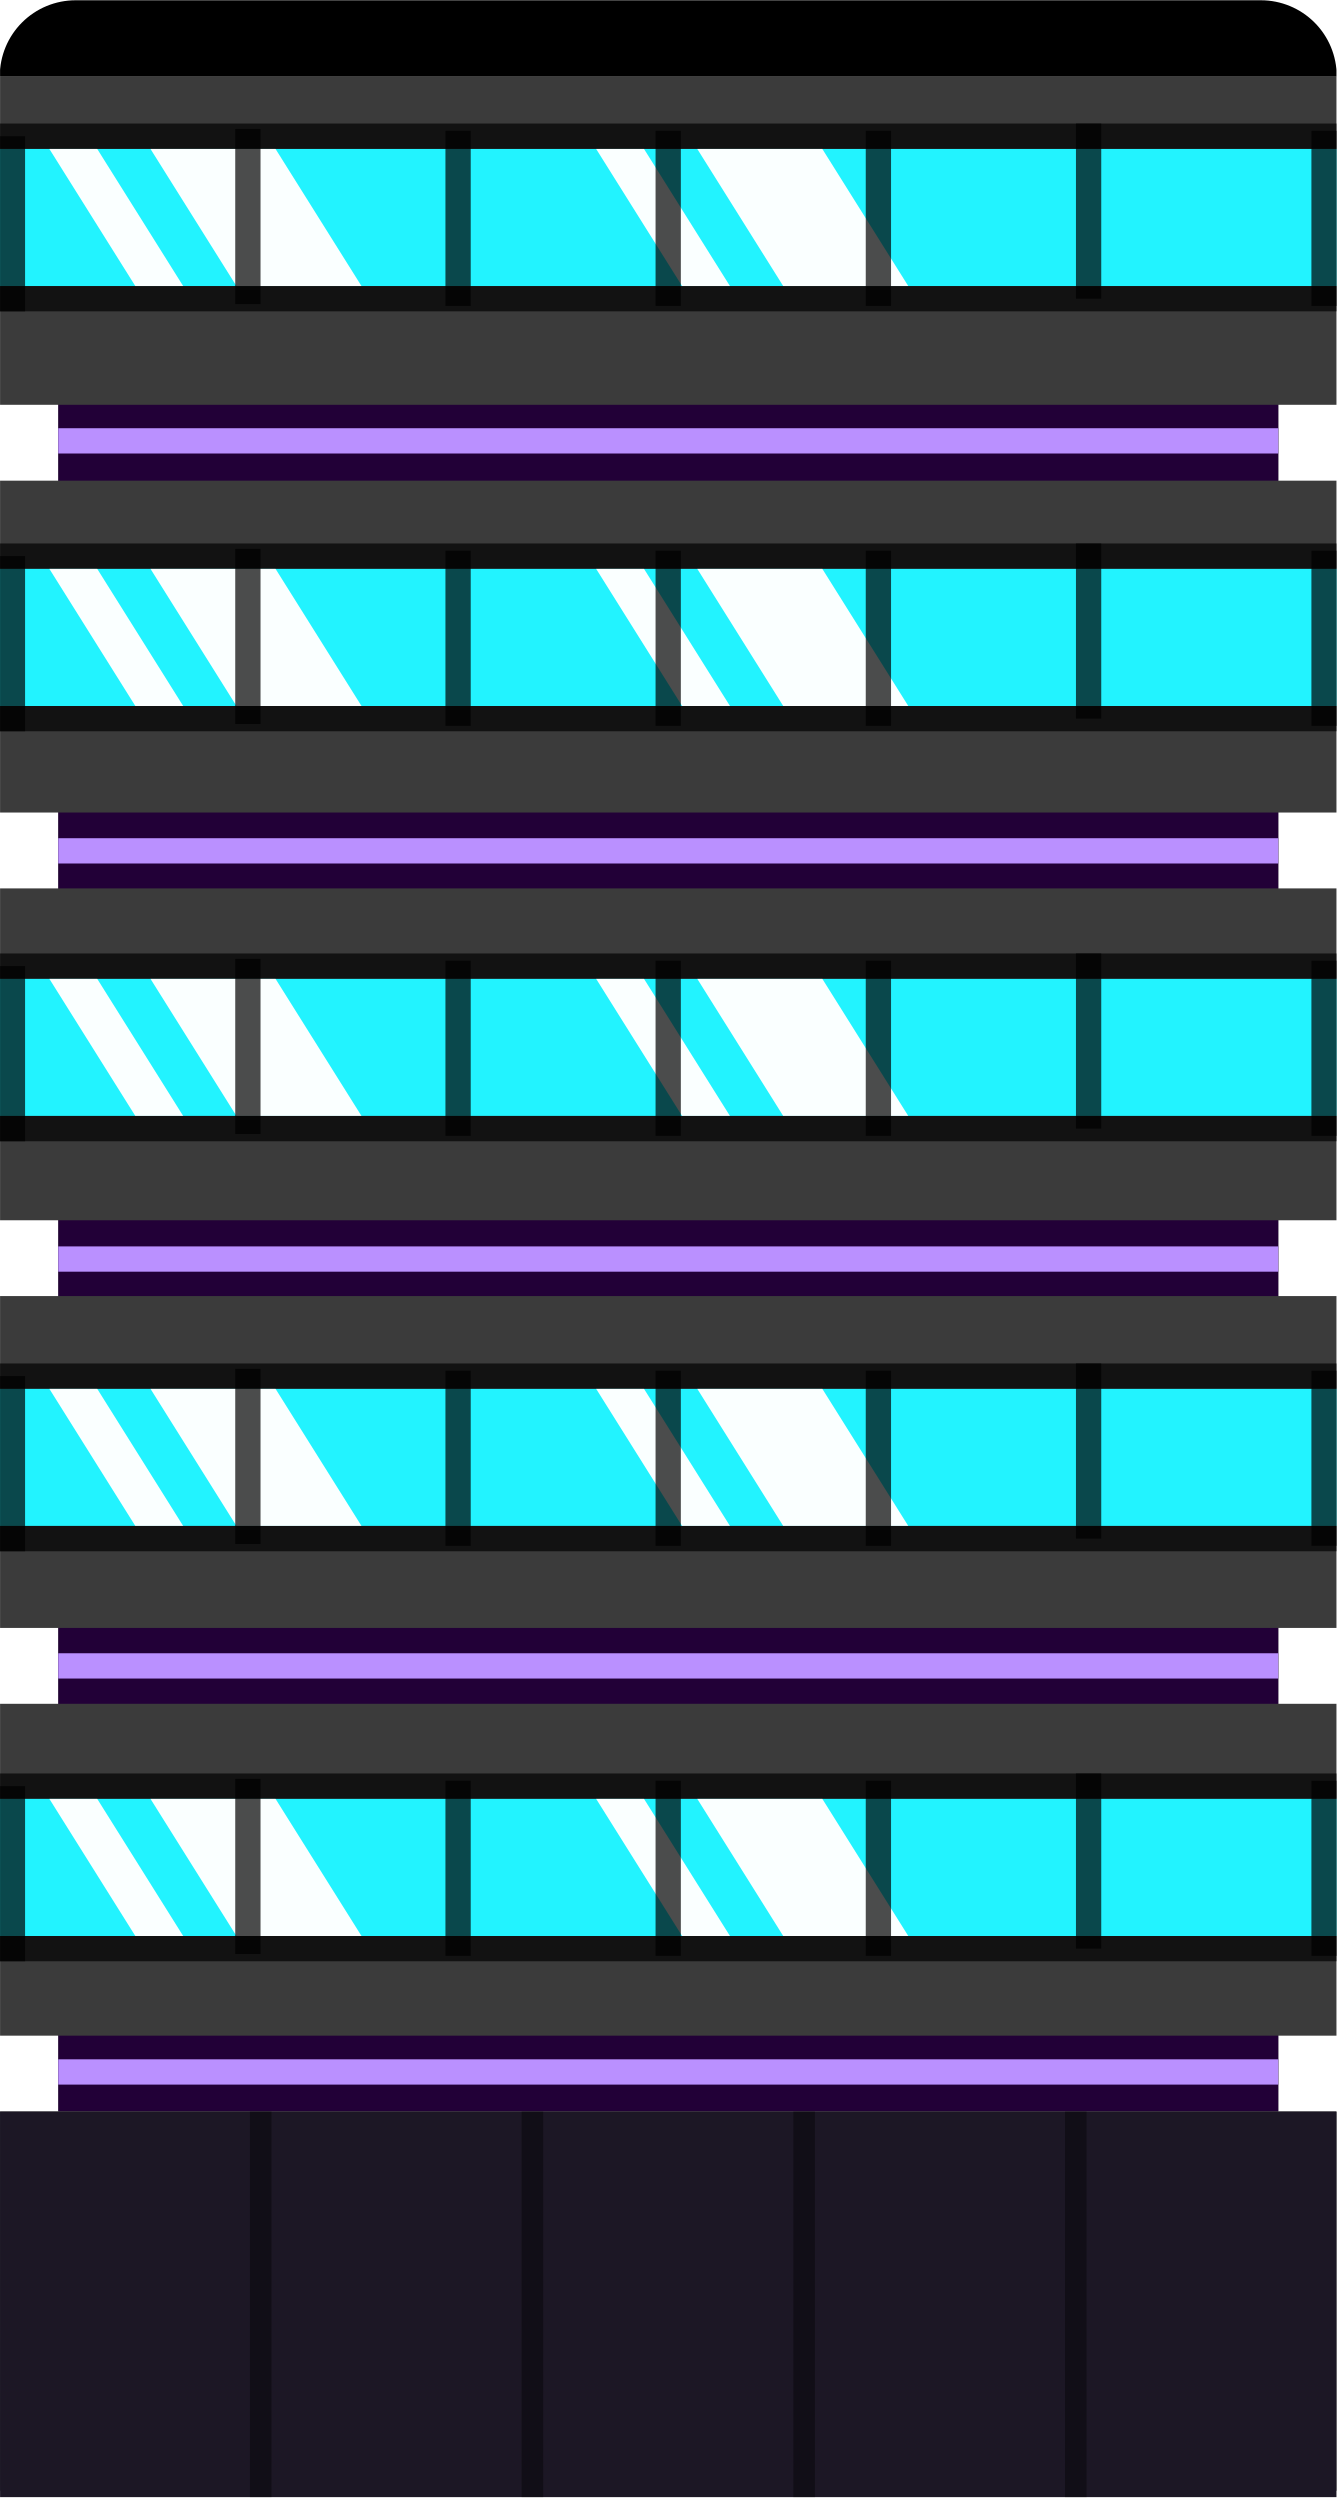
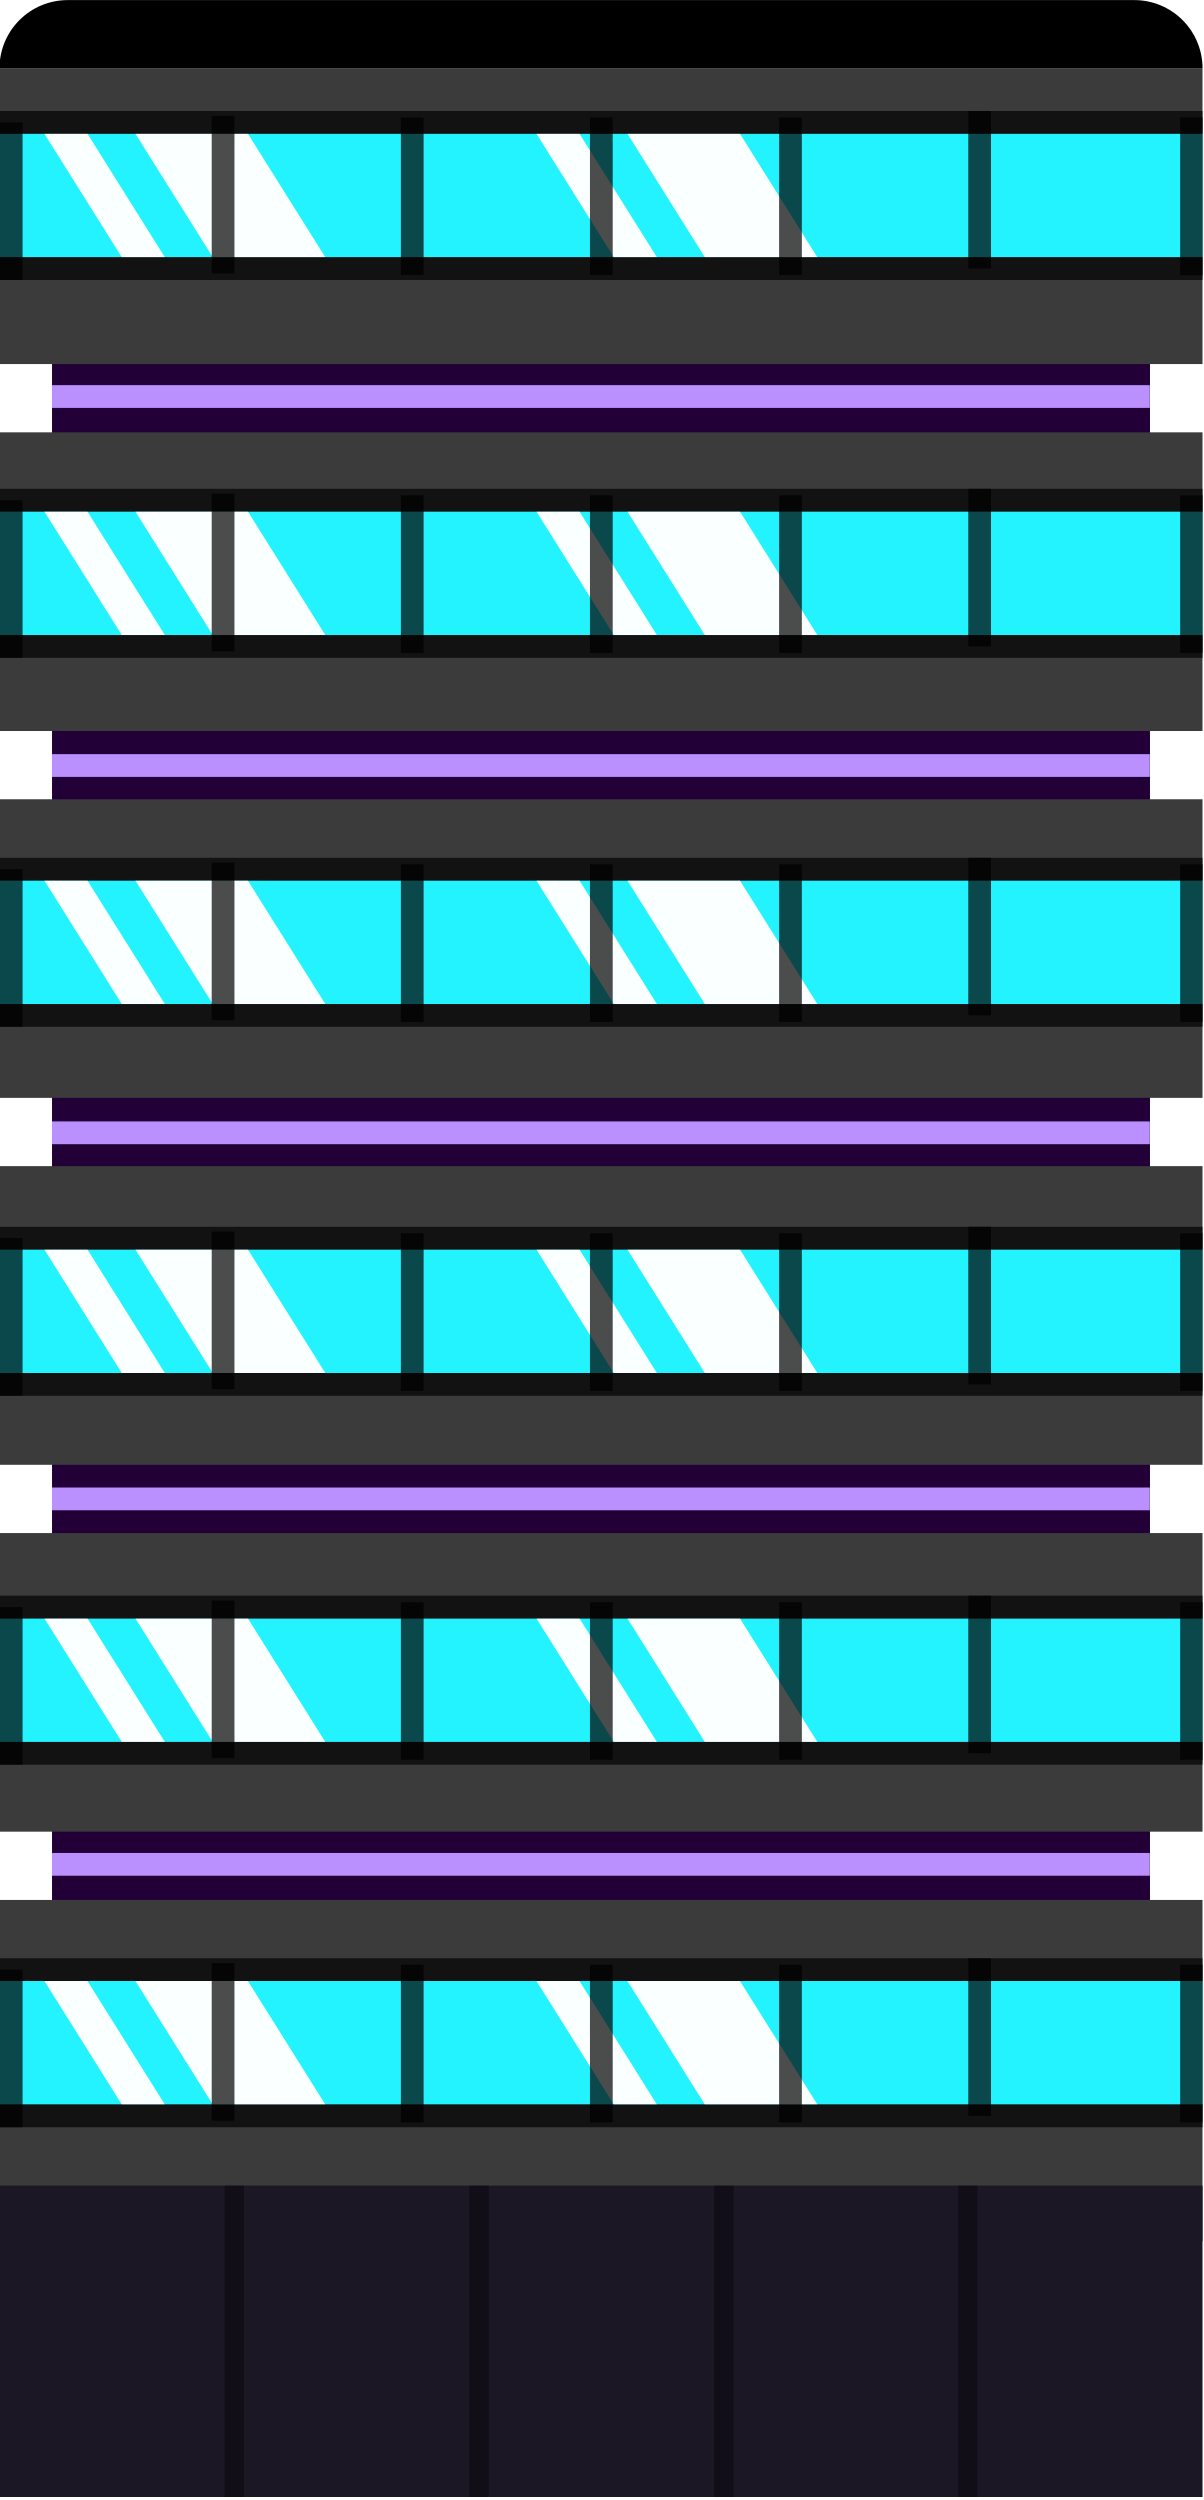
- <svg xmlns="http://www.w3.org/2000/svg" width="100%" height="100%" viewBox="0 0 423 791" version="1.1" xml:space="preserve" style="fill-rule:evenodd;clip-rule:evenodd;stroke-linejoin:round;stroke-miterlimit:2;">
-   <g transform="matrix(1,0,0,1,-17338,-3746.49)">
-     <g id="Artboard2" transform="matrix(1.71188,0,0,1.32355,2768.21,-925.635)">
-       <rect x="8511" y="3530" width="247" height="597" style="fill:none;" />
+ <svg xmlns="http://www.w3.org/2000/svg" width="100%" height="100%" viewBox="0 0 423 879" version="1.1" xml:space="preserve" style="fill-rule:evenodd;clip-rule:evenodd;stroke-linejoin:round;stroke-miterlimit:2;">
+   <g transform="matrix(1,0,0,1,-20847.6,-3746.49)">
+     <g id="Artboard9" transform="matrix(2.48726,0,0,2.48726,-24336,-15380.6)">
+       <rect x="18166" y="7690" width="170" height="353" style="fill:none;" />
      <clipPath id="_clip1">
-         <rect x="8511" y="3530" width="247" height="597" />
+         <rect x="18166" y="7690" width="170" height="353" />
      </clipPath>
      <g clip-path="url(#_clip1)">
-         <g transform="matrix(0.584153,0,0,0.860738,5048.39,2302.1)">
+         <g transform="matrix(0.402048,0,0,0.458025,15782.8,7036.6)">
          <rect x="5946" y="1521" width="386" height="492" />
          <clipPath id="_clip2">
            <rect x="5946" y="1521" width="386" height="492" />
          </clipPath>
          <g clip-path="url(#_clip2)">
            <g transform="matrix(1,0,0,0.877788,-11410.5,-1862.05)">
              <rect x="17209" y="3844.98" width="699" height="583.017" style="fill:rgb(49,0,79);fill-opacity:0.7;" />
            </g>
          </g>
        </g>
-         <g transform="matrix(0.530379,0,0,0.755546,6077.24,2666.02)">
-           <rect x="4609" y="1279" width="425.136" height="8" style="fill:rgb(186,144,255);" />
-         </g>
-         <g transform="matrix(0.530379,0,0,0.755546,6077.24,2764.03)">
-           <rect x="4609" y="1279" width="425.136" height="8" style="fill:rgb(186,144,255);" />
-         </g>
-         <g transform="matrix(0.530379,0,0,0.755546,6077.24,2861.61)">
-           <rect x="4609" y="1279" width="425.136" height="8" style="fill:rgb(186,144,255);" />
-         </g>
-         <g transform="matrix(0.530379,0,0,0.755546,6077.24,2958.87)">
-           <rect x="4609" y="1279" width="425.136" height="8" style="fill:rgb(186,144,255);" />
-         </g>
-         <g transform="matrix(0.530379,0,0,0.755546,6077.24,3055.94)">
-           <rect x="4609" y="1279" width="425.136" height="8" style="fill:rgb(186,144,255);" />
-         </g>
-         <g transform="matrix(0.584153,0,0,0.755546,5047.35,2465.88)">
+         <g transform="matrix(0.365038,0,0,0.402048,16490.9,7230.25)">
+           <rect x="4609" y="1279" width="425.136" height="8" style="fill:rgb(186,144,255);" />
+         </g>
+         <g transform="matrix(0.365038,0,0,0.402048,16490.9,7282.41)">
+           <rect x="4609" y="1279" width="425.136" height="8" style="fill:rgb(186,144,255);" />
+         </g>
+         <g transform="matrix(0.365038,0,0,0.402048,16490.9,7334.33)">
+           <rect x="4609" y="1279" width="425.136" height="8" style="fill:rgb(186,144,255);" />
+         </g>
+         <g transform="matrix(0.365038,0,0,0.402048,16490.9,7386.08)">
+           <rect x="4609" y="1279" width="425.136" height="8" style="fill:rgb(186,144,255);" />
+         </g>
+         <g transform="matrix(0.365038,0,0,0.402048,16490.9,7437.74)">
+           <rect x="4609" y="1279" width="425.136" height="8" style="fill:rgb(186,144,255);" />
+         </g>
+         <g transform="matrix(0.402048,0,0,0.402048,15782.1,7123.75)">
          <path d="M6352.27,2196.49L6352.27,2076.49L5929.27,2076.49L5929.27,2196.49L6352.27,2196.49ZM6352.27,1947.49L5929.27,1947.49L5929.27,2052.49L6352.27,2052.49L6352.27,1947.49ZM6352.27,1818.49L5929.27,1818.49L5929.27,1923.49L6352.27,1923.49L6352.27,1818.49ZM6352.27,1689.49L5929.27,1689.49L5929.27,1794.49L6352.27,1794.49L6352.27,1689.49ZM6352.27,1560.49L5929.27,1560.49L5929.27,1665.49L6352.27,1665.49L6352.27,1560.49ZM5929.27,1432.48L5929.27,1536.49L6352.27,1536.49L6352.27,1432.48L5929.27,1432.48Z" style="fill:rgb(59,59,59);" />
        </g>
-         <g transform="matrix(0.584153,0,0,-0.116975,5818.59,4266.38)">
+         <g transform="matrix(0.402048,0,0,-0.0622461,16312.9,8122.23)">
          <rect x="4609" y="1192" width="423" height="788" style="fill:rgb(28,23,37);" />
        </g>
-         <g transform="matrix(0.584153,0,0,0.0230115,5818.59,3502.63)">
-           <path d="M5032,1979.93C5032,1770.96 5029.47,1570.55 5024.97,1422.78C5020.47,1275.01 5014.37,1192 5008,1192C4933.61,1192 4707.39,1192 4633,1192C4626.63,1192 4620.53,1275.01 4616.03,1422.78C4611.53,1570.55 4609,1770.96 4609,1979.93C4609,1979.98 4609,1980 4609,1980L5032,1980L5032,1979.93Z" />
-         </g>
-         <g transform="matrix(0.00944358,0,0,0.116975,8513.65,3895.33)">
+         <g transform="matrix(0.402048,0,0,0.0122451,16312.9,7675.44)">
+           <path d="M5032,1979.93C5032,1770.96 5029.47,1570.55 5024.97,1422.78C5020.47,1275.01 5014.37,1192 5008,1192C4933.61,1192 4707.39,1192 4633,1192C4626.63,1192 4620.53,1275.01 4616.03,1422.78C4611.53,1570.55 4609,1770.96 4609,1979.93C4609,1979.98 4609,1980 4609,1980L5032,1980C5032,1980 5032,1979.98 5032,1979.93Z" />
+         </g>
+         <g transform="matrix(0.00649963,0,0,0.0622461,18167.8,7924.78)">
          <rect x="4609" y="1192" width="423" height="788" style="fill-opacity:0.38;" />
        </g>
-         <g transform="matrix(0.00944358,0,0,0.116975,8563.87,3895.33)">
+         <g transform="matrix(0.00649963,0,0,0.0622461,18202.4,7924.78)">
          <rect x="4609" y="1192" width="423" height="788" style="fill-opacity:0.38;" />
        </g>
-         <g transform="matrix(0.00944358,0,0,0.116975,8614.09,3895.33)">
+         <g transform="matrix(0.00649963,0,0,0.0622461,18237,7924.78)">
          <rect x="4609" y="1192" width="423" height="788" style="fill-opacity:0.38;" />
        </g>
-         <g transform="matrix(0.00944358,0,0,0.116975,8664.3,3895.33)">
+         <g transform="matrix(0.00649963,0,0,0.0622461,18271.5,7924.78)">
          <rect x="4609" y="1192" width="423" height="788" style="fill-opacity:0.38;" />
        </g>
-         <g transform="matrix(1.41841,0,0,1.00635,7630.63,2629.45)">
+         <g transform="matrix(0.976236,0,0,0.535507,17560.1,7210.79)">
          <g transform="matrix(0.441029,0,0,0.750781,-56.3432,-6.00625)">
            <rect x="1535" y="1247" width="395" height="43.419" style="fill:rgb(34,243,255);" />
            <clipPath id="_clip3">
              <rect x="1535" y="1247" width="395" height="43.419" />
            </clipPath>
            <g clip-path="url(#_clip3)">
              <g transform="matrix(0.33666,0,0.585354,1,-727.814,14)">
                <rect x="4621" y="1208" width="42" height="120" style="fill:rgb(250,255,255);" />
              </g>
              <g transform="matrix(0.87966,0,0.585354,1,-3207.14,14)">
                <rect x="4621" y="1208" width="42" height="120" style="fill:rgb(250,255,255);" />
              </g>
              <g transform="matrix(0.33666,0,0.585354,1,-566.265,14)">
                <rect x="4621" y="1208" width="42" height="120" style="fill:rgb(250,255,255);" />
              </g>
              <g transform="matrix(0.87966,0,0.585354,1,-3045.59,14)">
                <rect x="4621" y="1208" width="42" height="120" style="fill:rgb(250,255,255);" />
              </g>
            </g>
          </g>
          <g transform="matrix(0.409766,0,0,0.750781,-1267.98,-36.0375)">
            <rect x="4609" y="1279" width="425.136" height="8" style="fill-opacity:0.7;" />
          </g>
          <g transform="matrix(0.409766,0,0,0.750781,-1267.98,2.56705)">
            <rect x="4609" y="1279" width="425.136" height="8" style="fill-opacity:0.7;" />
          </g>
          <g transform="matrix(3.28728e-18,0.0978691,-0.411835,4.59721e-17,1181.35,474.416)">
            <rect x="4609" y="1279" width="425.136" height="8" style="fill-opacity:0.7;" />
          </g>
          <g transform="matrix(3.28728e-18,0.0978691,-0.411835,4.59721e-17,1208.74,474.852)">
            <rect x="4609" y="1279" width="425.136" height="8" style="fill-opacity:0.7;" />
          </g>
          <g transform="matrix(3.28728e-18,0.0978691,-0.411835,4.59721e-17,1236.12,474.852)">
            <rect x="4609" y="1279" width="425.136" height="8" style="fill-opacity:0.7;" />
          </g>
          <g transform="matrix(3.28728e-18,0.0978691,-0.411835,4.59721e-17,1263.51,474.852)">
            <rect x="4609" y="1279" width="425.136" height="8" style="fill-opacity:0.7;" />
          </g>
          <g transform="matrix(3.28728e-18,0.0978691,-0.411835,4.59721e-17,1290.9,473.133)">
            <rect x="4609" y="1279" width="425.136" height="8" style="fill-opacity:0.7;" />
          </g>
          <g transform="matrix(3.28728e-18,0.0978691,-0.411835,4.59721e-17,1321.58,474.852)">
            <rect x="4609" y="1279" width="425.136" height="8" style="fill-opacity:0.7;" />
          </g>
          <g transform="matrix(3.28728e-18,0.0978691,-0.411835,4.59721e-17,1150.67,476.136)">
            <rect x="4609" y="1279" width="425.136" height="8" style="fill-opacity:0.7;" />
          </g>
        </g>
-         <g transform="matrix(1.41841,0,0,1.00635,7630.63,2729.83)">
+         <g transform="matrix(0.976236,0,0,0.535507,17560.1,7264.2)">
          <g transform="matrix(0.441029,0,0,0.750781,-56.3432,-6.00625)">
            <rect x="1535" y="1247" width="395" height="43.419" style="fill:rgb(34,243,255);" />
            <clipPath id="_clip4">
              <rect x="1535" y="1247" width="395" height="43.419" />
            </clipPath>
            <g clip-path="url(#_clip4)">
              <g transform="matrix(0.33666,0,0.585354,1,-727.814,14)">
                <rect x="4621" y="1208" width="42" height="120" style="fill:rgb(250,255,255);" />
              </g>
              <g transform="matrix(0.87966,0,0.585354,1,-3207.14,14)">
                <rect x="4621" y="1208" width="42" height="120" style="fill:rgb(250,255,255);" />
              </g>
              <g transform="matrix(0.33666,0,0.585354,1,-566.265,14)">
                <rect x="4621" y="1208" width="42" height="120" style="fill:rgb(250,255,255);" />
              </g>
              <g transform="matrix(0.87966,0,0.585354,1,-3045.59,14)">
                <rect x="4621" y="1208" width="42" height="120" style="fill:rgb(250,255,255);" />
              </g>
            </g>
          </g>
          <g transform="matrix(0.409766,0,0,0.750781,-1267.98,-36.0375)">
            <rect x="4609" y="1279" width="425.136" height="8" style="fill-opacity:0.7;" />
          </g>
          <g transform="matrix(0.409766,0,0,0.750781,-1267.98,2.56705)">
            <rect x="4609" y="1279" width="425.136" height="8" style="fill-opacity:0.7;" />
          </g>
          <g transform="matrix(3.28728e-18,0.0978691,-0.411835,4.59721e-17,1181.35,474.416)">
            <rect x="4609" y="1279" width="425.136" height="8" style="fill-opacity:0.7;" />
          </g>
          <g transform="matrix(3.28728e-18,0.0978691,-0.411835,4.59721e-17,1208.74,474.852)">
            <rect x="4609" y="1279" width="425.136" height="8" style="fill-opacity:0.7;" />
          </g>
          <g transform="matrix(3.28728e-18,0.0978691,-0.411835,4.59721e-17,1236.12,474.852)">
            <rect x="4609" y="1279" width="425.136" height="8" style="fill-opacity:0.7;" />
          </g>
          <g transform="matrix(3.28728e-18,0.0978691,-0.411835,4.59721e-17,1263.51,474.852)">
            <rect x="4609" y="1279" width="425.136" height="8" style="fill-opacity:0.7;" />
          </g>
          <g transform="matrix(3.28728e-18,0.0978691,-0.411835,4.59721e-17,1290.9,473.133)">
            <rect x="4609" y="1279" width="425.136" height="8" style="fill-opacity:0.7;" />
          </g>
          <g transform="matrix(3.28728e-18,0.0978691,-0.411835,4.59721e-17,1321.58,474.852)">
            <rect x="4609" y="1279" width="425.136" height="8" style="fill-opacity:0.7;" />
          </g>
          <g transform="matrix(3.28728e-18,0.0978691,-0.411835,4.59721e-17,1150.67,476.136)">
            <rect x="4609" y="1279" width="425.136" height="8" style="fill-opacity:0.7;" />
          </g>
        </g>
-         <g transform="matrix(1.41841,0,0,1.00635,7630.63,2827.84)">
+         <g transform="matrix(0.976236,0,0,0.535507,17560.1,7316.36)">
          <g transform="matrix(0.441029,0,0,0.750781,-56.3432,-6.00625)">
            <rect x="1535" y="1247" width="395" height="43.419" style="fill:rgb(34,243,255);" />
            <clipPath id="_clip5">
              <rect x="1535" y="1247" width="395" height="43.419" />
            </clipPath>
            <g clip-path="url(#_clip5)">
              <g transform="matrix(0.33666,0,0.585354,1,-727.814,14)">
                <rect x="4621" y="1208" width="42" height="120" style="fill:rgb(250,255,255);" />
              </g>
              <g transform="matrix(0.87966,0,0.585354,1,-3207.14,14)">
                <rect x="4621" y="1208" width="42" height="120" style="fill:rgb(250,255,255);" />
              </g>
              <g transform="matrix(0.33666,0,0.585354,1,-566.265,14)">
                <rect x="4621" y="1208" width="42" height="120" style="fill:rgb(250,255,255);" />
              </g>
              <g transform="matrix(0.87966,0,0.585354,1,-3045.59,14)">
                <rect x="4621" y="1208" width="42" height="120" style="fill:rgb(250,255,255);" />
              </g>
            </g>
          </g>
          <g transform="matrix(0.409766,0,0,0.750781,-1267.98,-36.0375)">
            <rect x="4609" y="1279" width="425.136" height="8" style="fill-opacity:0.7;" />
          </g>
          <g transform="matrix(0.409766,0,0,0.750781,-1267.98,2.56705)">
            <rect x="4609" y="1279" width="425.136" height="8" style="fill-opacity:0.7;" />
          </g>
          <g transform="matrix(3.28728e-18,0.0978691,-0.411835,4.59721e-17,1181.35,474.416)">
            <rect x="4609" y="1279" width="425.136" height="8" style="fill-opacity:0.7;" />
          </g>
          <g transform="matrix(3.28728e-18,0.0978691,-0.411835,4.59721e-17,1208.74,474.852)">
            <rect x="4609" y="1279" width="425.136" height="8" style="fill-opacity:0.7;" />
          </g>
          <g transform="matrix(3.28728e-18,0.0978691,-0.411835,4.59721e-17,1236.12,474.852)">
            <rect x="4609" y="1279" width="425.136" height="8" style="fill-opacity:0.7;" />
          </g>
          <g transform="matrix(3.28728e-18,0.0978691,-0.411835,4.59721e-17,1263.51,474.852)">
            <rect x="4609" y="1279" width="425.136" height="8" style="fill-opacity:0.7;" />
          </g>
          <g transform="matrix(3.28728e-18,0.0978691,-0.411835,4.59721e-17,1290.9,473.133)">
            <rect x="4609" y="1279" width="425.136" height="8" style="fill-opacity:0.7;" />
          </g>
          <g transform="matrix(3.28728e-18,0.0978691,-0.411835,4.59721e-17,1321.58,474.852)">
            <rect x="4609" y="1279" width="425.136" height="8" style="fill-opacity:0.7;" />
          </g>
          <g transform="matrix(3.28728e-18,0.0978691,-0.411835,4.59721e-17,1150.67,476.136)">
            <rect x="4609" y="1279" width="425.136" height="8" style="fill-opacity:0.7;" />
          </g>
        </g>
-         <g transform="matrix(1.41841,0,0,1.00635,7630.63,2925.85)">
+         <g transform="matrix(0.976236,0,0,0.535507,17560.1,7368.52)">
          <g transform="matrix(0.441029,0,0,0.750781,-56.3432,-6.00625)">
            <rect x="1535" y="1247" width="395" height="43.419" style="fill:rgb(34,243,255);" />
            <clipPath id="_clip6">
              <rect x="1535" y="1247" width="395" height="43.419" />
            </clipPath>
            <g clip-path="url(#_clip6)">
              <g transform="matrix(0.33666,0,0.585354,1,-727.814,14)">
                <rect x="4621" y="1208" width="42" height="120" style="fill:rgb(250,255,255);" />
              </g>
              <g transform="matrix(0.87966,0,0.585354,1,-3207.14,14)">
                <rect x="4621" y="1208" width="42" height="120" style="fill:rgb(250,255,255);" />
              </g>
              <g transform="matrix(0.33666,0,0.585354,1,-566.265,14)">
                <rect x="4621" y="1208" width="42" height="120" style="fill:rgb(250,255,255);" />
              </g>
              <g transform="matrix(0.87966,0,0.585354,1,-3045.59,14)">
                <rect x="4621" y="1208" width="42" height="120" style="fill:rgb(250,255,255);" />
              </g>
            </g>
          </g>
          <g transform="matrix(0.409766,0,0,0.750781,-1267.98,-36.0375)">
            <rect x="4609" y="1279" width="425.136" height="8" style="fill-opacity:0.7;" />
          </g>
          <g transform="matrix(0.409766,0,0,0.750781,-1267.98,2.56705)">
            <rect x="4609" y="1279" width="425.136" height="8" style="fill-opacity:0.7;" />
          </g>
          <g transform="matrix(3.28728e-18,0.0978691,-0.411835,4.59721e-17,1181.35,474.416)">
            <rect x="4609" y="1279" width="425.136" height="8" style="fill-opacity:0.7;" />
          </g>
          <g transform="matrix(3.28728e-18,0.0978691,-0.411835,4.59721e-17,1208.74,474.852)">
            <rect x="4609" y="1279" width="425.136" height="8" style="fill-opacity:0.7;" />
          </g>
          <g transform="matrix(3.28728e-18,0.0978691,-0.411835,4.59721e-17,1236.12,474.852)">
            <rect x="4609" y="1279" width="425.136" height="8" style="fill-opacity:0.7;" />
          </g>
          <g transform="matrix(3.28728e-18,0.0978691,-0.411835,4.59721e-17,1263.51,474.852)">
            <rect x="4609" y="1279" width="425.136" height="8" style="fill-opacity:0.7;" />
          </g>
          <g transform="matrix(3.28728e-18,0.0978691,-0.411835,4.59721e-17,1290.9,473.133)">
            <rect x="4609" y="1279" width="425.136" height="8" style="fill-opacity:0.7;" />
          </g>
          <g transform="matrix(3.28728e-18,0.0978691,-0.411835,4.59721e-17,1321.58,474.852)">
            <rect x="4609" y="1279" width="425.136" height="8" style="fill-opacity:0.7;" />
          </g>
          <g transform="matrix(3.28728e-18,0.0978691,-0.411835,4.59721e-17,1150.67,476.136)">
            <rect x="4609" y="1279" width="425.136" height="8" style="fill-opacity:0.7;" />
          </g>
        </g>
-         <g transform="matrix(1.41841,0,0,1.00635,7630.63,3023.87)">
+         <g transform="matrix(0.976236,0,0,0.535507,17560.1,7420.67)">
          <g transform="matrix(0.441029,0,0,0.750781,-56.3432,-6.00625)">
            <rect x="1535" y="1247" width="395" height="43.419" style="fill:rgb(34,243,255);" />
            <clipPath id="_clip7">
              <rect x="1535" y="1247" width="395" height="43.419" />
            </clipPath>
            <g clip-path="url(#_clip7)">
+               <g transform="matrix(0.33666,0,0.585354,1,-727.814,14)">
+                 <rect x="4621" y="1208" width="42" height="120" style="fill:rgb(250,255,255);" />
+               </g>
+               <g transform="matrix(0.87966,0,0.585354,1,-3207.14,14)">
+                 <rect x="4621" y="1208" width="42" height="120" style="fill:rgb(250,255,255);" />
+               </g>
+               <g transform="matrix(0.33666,0,0.585354,1,-566.265,14)">
+                 <rect x="4621" y="1208" width="42" height="120" style="fill:rgb(250,255,255);" />
+               </g>
+               <g transform="matrix(0.87966,0,0.585354,1,-3045.59,14)">
+                 <rect x="4621" y="1208" width="42" height="120" style="fill:rgb(250,255,255);" />
+               </g>
+             </g>
+           </g>
+           <g transform="matrix(0.409766,0,0,0.750781,-1267.98,-36.0375)">
+             <rect x="4609" y="1279" width="425.136" height="8" style="fill-opacity:0.7;" />
+           </g>
+           <g transform="matrix(0.409766,0,0,0.750781,-1267.98,2.56705)">
+             <rect x="4609" y="1279" width="425.136" height="8" style="fill-opacity:0.7;" />
+           </g>
+           <g transform="matrix(3.28728e-18,0.0978691,-0.411835,4.59721e-17,1181.35,474.416)">
+             <rect x="4609" y="1279" width="425.136" height="8" style="fill-opacity:0.7;" />
+           </g>
+           <g transform="matrix(3.28728e-18,0.0978691,-0.411835,4.59721e-17,1208.74,474.852)">
+             <rect x="4609" y="1279" width="425.136" height="8" style="fill-opacity:0.7;" />
+           </g>
+           <g transform="matrix(3.28728e-18,0.0978691,-0.411835,4.59721e-17,1236.12,474.852)">
+             <rect x="4609" y="1279" width="425.136" height="8" style="fill-opacity:0.7;" />
+           </g>
+           <g transform="matrix(3.28728e-18,0.0978691,-0.411835,4.59721e-17,1263.51,474.852)">
+             <rect x="4609" y="1279" width="425.136" height="8" style="fill-opacity:0.7;" />
+           </g>
+           <g transform="matrix(3.28728e-18,0.0978691,-0.411835,4.59721e-17,1290.9,473.133)">
+             <rect x="4609" y="1279" width="425.136" height="8" style="fill-opacity:0.7;" />
+           </g>
+           <g transform="matrix(3.28728e-18,0.0978691,-0.411835,4.59721e-17,1321.58,474.852)">
+             <rect x="4609" y="1279" width="425.136" height="8" style="fill-opacity:0.7;" />
+           </g>
+           <g transform="matrix(3.28728e-18,0.0978691,-0.411835,4.59721e-17,1150.67,476.136)">
+             <rect x="4609" y="1279" width="425.136" height="8" style="fill-opacity:0.7;" />
+           </g>
+         </g>
+         <g transform="matrix(0.976236,0,0,0.535507,17560.1,7471.92)">
+           <g transform="matrix(0.441029,0,0,0.750781,-56.3432,-6.00625)">
+             <rect x="1535" y="1247" width="395" height="43.419" style="fill:rgb(34,243,255);" />
+             <clipPath id="_clip8">
+               <rect x="1535" y="1247" width="395" height="43.419" />
+             </clipPath>
+             <g clip-path="url(#_clip8)">
              <g transform="matrix(0.33666,0,0.585354,1,-727.814,14)">
                <rect x="4621" y="1208" width="42" height="120" style="fill:rgb(250,255,255);" />
              </g>
              <g transform="matrix(0.87966,0,0.585354,1,-3207.14,14)">
                <rect x="4621" y="1208" width="42" height="120" style="fill:rgb(250,255,255);" />
              </g>
              <g transform="matrix(0.33666,0,0.585354,1,-566.265,14)">
                <rect x="4621" y="1208" width="42" height="120" style="fill:rgb(250,255,255);" />
              </g>
              <g transform="matrix(0.87966,0,0.585354,1,-3045.59,14)">
                <rect x="4621" y="1208" width="42" height="120" style="fill:rgb(250,255,255);" />
              </g>
            </g>
          </g>
          <g transform="matrix(0.409766,0,0,0.750781,-1267.98,-36.0375)">
            <rect x="4609" y="1279" width="425.136" height="8" style="fill-opacity:0.7;" />
          </g>
          <g transform="matrix(0.409766,0,0,0.750781,-1267.98,2.56705)">
            <rect x="4609" y="1279" width="425.136" height="8" style="fill-opacity:0.7;" />
          </g>
          <g transform="matrix(3.28728e-18,0.0978691,-0.411835,4.59721e-17,1181.35,474.416)">
            <rect x="4609" y="1279" width="425.136" height="8" style="fill-opacity:0.7;" />
          </g>
          <g transform="matrix(3.28728e-18,0.0978691,-0.411835,4.59721e-17,1208.74,474.852)">
            <rect x="4609" y="1279" width="425.136" height="8" style="fill-opacity:0.7;" />
          </g>
          <g transform="matrix(3.28728e-18,0.0978691,-0.411835,4.59721e-17,1236.12,474.852)">
            <rect x="4609" y="1279" width="425.136" height="8" style="fill-opacity:0.7;" />
          </g>
          <g transform="matrix(3.28728e-18,0.0978691,-0.411835,4.59721e-17,1263.51,474.852)">
            <rect x="4609" y="1279" width="425.136" height="8" style="fill-opacity:0.7;" />
          </g>
          <g transform="matrix(3.28728e-18,0.0978691,-0.411835,4.59721e-17,1290.9,473.133)">
            <rect x="4609" y="1279" width="425.136" height="8" style="fill-opacity:0.7;" />
          </g>
          <g transform="matrix(3.28728e-18,0.0978691,-0.411835,4.59721e-17,1321.58,474.852)">
            <rect x="4609" y="1279" width="425.136" height="8" style="fill-opacity:0.7;" />
          </g>
          <g transform="matrix(3.28728e-18,0.0978691,-0.411835,4.59721e-17,1150.67,476.136)">
            <rect x="4609" y="1279" width="425.136" height="8" style="fill-opacity:0.7;" />
          </g>
        </g>
      </g>
    </g>
  </g>
</svg>
